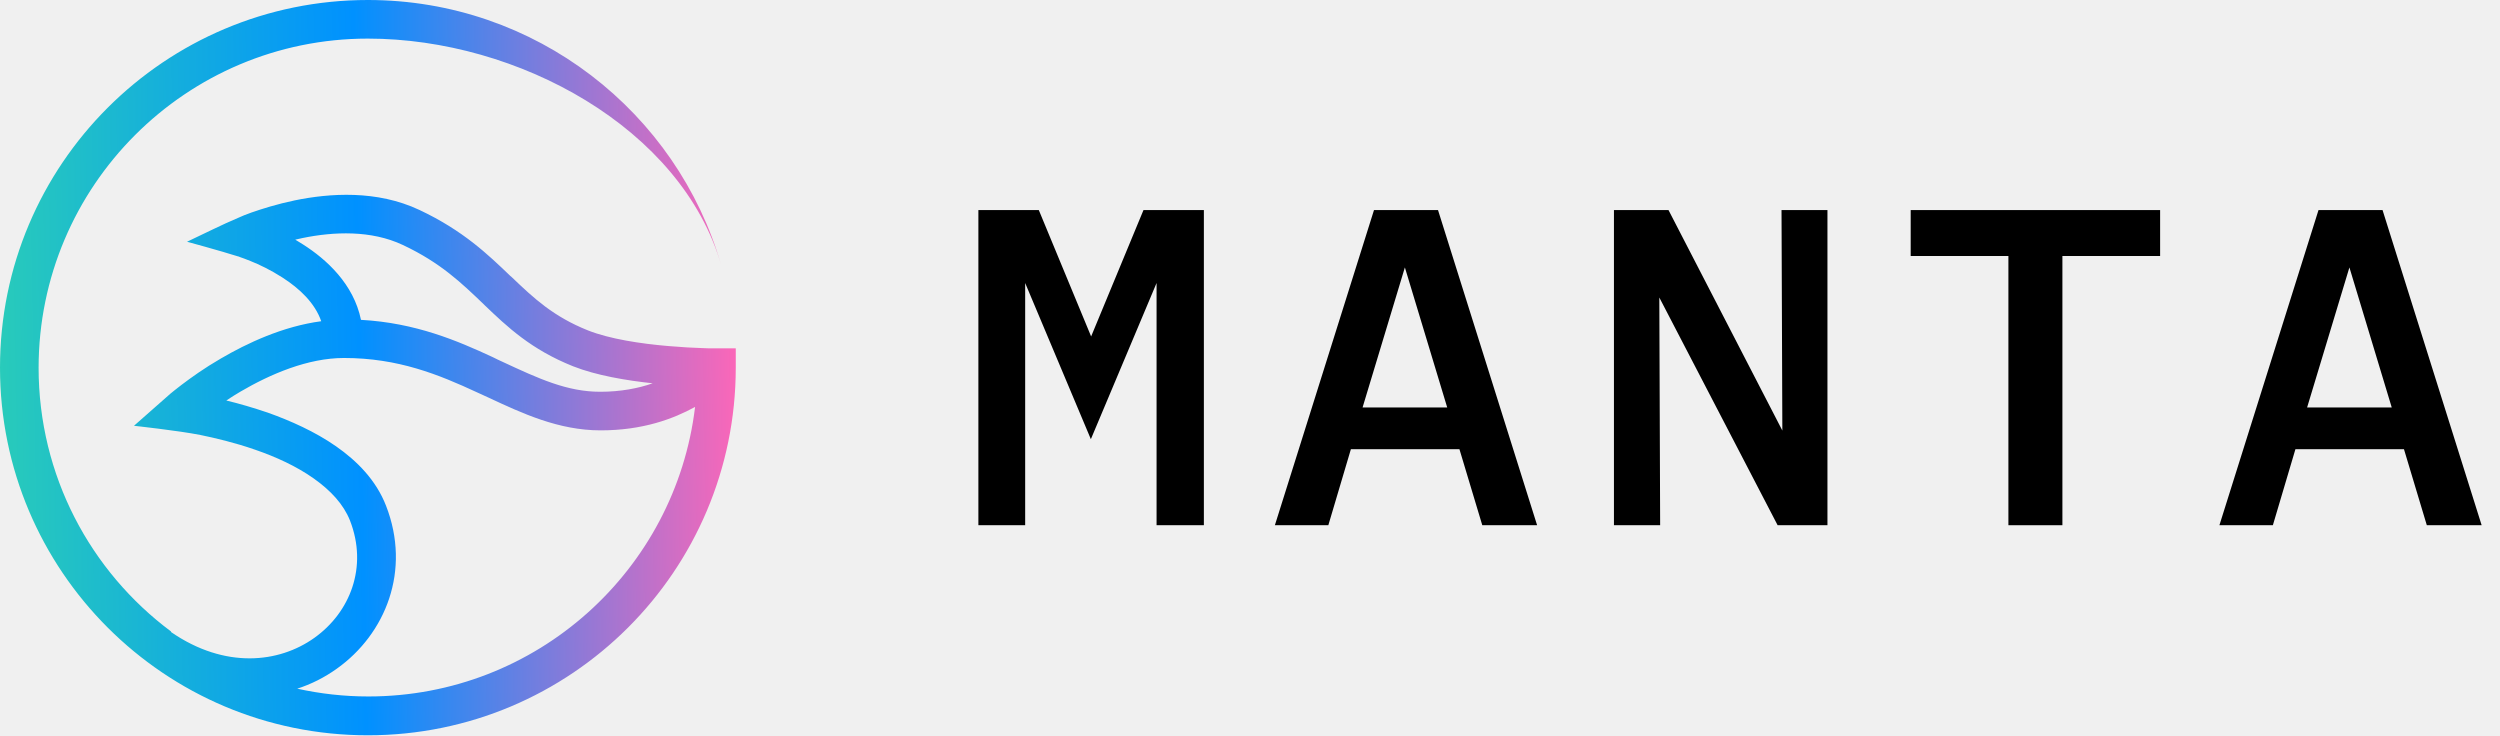
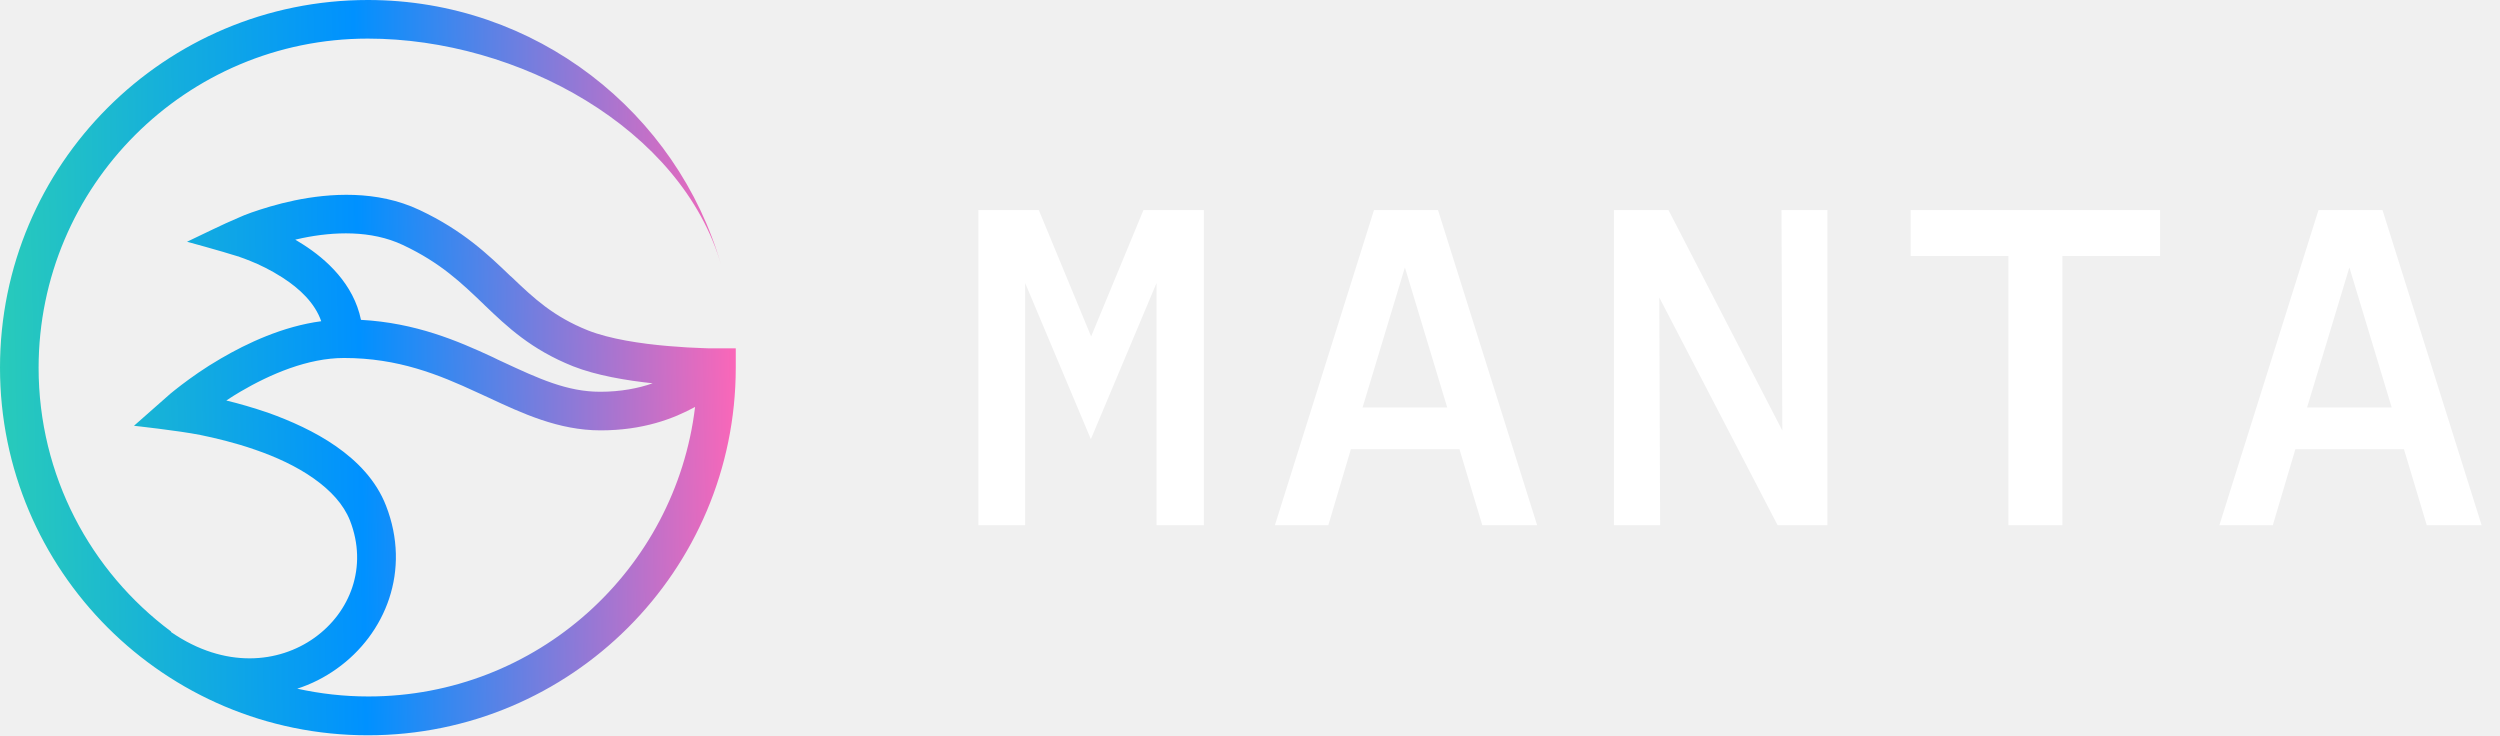
<svg xmlns="http://www.w3.org/2000/svg" width="102" height="30" viewBox="0 0 102 30" fill="none">
-   <path fill-rule="evenodd" clip-rule="evenodd" d="M6.975 25.762C3.694 23.316 1.575 19.406 1.575 15C1.584 7.584 7.594 1.575 15.009 1.575C21.131 1.575 27.816 5.231 29.428 10.828C27.628 4.575 21.853 0 15.009 0C6.722 0 0 6.713 0 15C0 23.288 6.722 30 15.009 30C23.297 30 30.019 23.288 30.019 15V14.213H29.194C29.194 14.213 29.128 14.213 29.081 14.213C28.988 14.213 28.847 14.213 28.669 14.203C28.312 14.194 27.825 14.166 27.272 14.119C26.147 14.025 24.863 13.828 23.991 13.481C22.584 12.919 21.788 12.178 20.878 11.306L20.822 11.259C19.913 10.387 18.891 9.403 17.119 8.569C15.375 7.744 13.444 7.884 12.028 8.175C11.306 8.325 10.688 8.522 10.256 8.672C10.041 8.747 9.863 8.822 9.741 8.878C9.028 9.178 8.334 9.534 7.631 9.863C7.631 9.863 9.009 10.238 9.684 10.453C9.713 10.453 9.75 10.472 9.797 10.491C9.9 10.528 10.041 10.575 10.219 10.65C10.575 10.791 11.044 11.016 11.512 11.316C12.244 11.784 12.853 12.375 13.106 13.106C11.55 13.312 10.088 13.997 9 14.634C8.334 15.019 7.791 15.412 7.406 15.703C7.209 15.853 7.059 15.975 6.956 16.059C6.872 16.134 5.466 17.372 5.466 17.372C5.466 17.372 7.275 17.569 8.175 17.747C8.766 17.869 9.572 18.056 10.406 18.347C11.25 18.637 12.094 19.022 12.797 19.519C13.5 20.016 14.016 20.578 14.278 21.234C15.019 23.128 14.287 24.984 12.825 26.025C11.381 27.056 9.178 27.3 6.984 25.791L6.975 25.762ZM12.103 28.106C12.694 27.919 13.247 27.637 13.744 27.281C15.731 25.866 16.781 23.278 15.75 20.634C15.347 19.594 14.569 18.806 13.706 18.206C12.844 17.606 11.85 17.166 10.931 16.837C10.322 16.631 9.741 16.462 9.234 16.341C9.412 16.219 9.609 16.097 9.816 15.975C11.034 15.262 12.562 14.606 14.034 14.606C16.247 14.606 17.897 15.281 19.472 16.012C19.613 16.078 19.762 16.144 19.903 16.209C21.309 16.866 22.791 17.559 24.506 17.559C26.222 17.559 27.469 17.091 28.359 16.603C27.562 23.259 21.9 28.416 15.028 28.416C14.025 28.416 13.059 28.303 12.122 28.097L12.103 28.106ZM26.634 15.637C26.044 15.844 25.322 15.984 24.488 15.984C23.137 15.984 21.984 15.45 20.512 14.766C20.381 14.709 20.25 14.644 20.119 14.578C18.647 13.894 16.95 13.172 14.728 13.05C14.428 11.588 13.322 10.584 12.366 9.975C12.262 9.909 12.15 9.844 12.047 9.778C12.141 9.759 12.244 9.731 12.338 9.713C13.613 9.45 15.141 9.384 16.434 9.994C17.972 10.716 18.834 11.55 19.734 12.412L19.762 12.441C20.691 13.331 21.666 14.259 23.381 14.944C24.328 15.319 25.566 15.525 26.616 15.637H26.634Z" fill="url(#paint0_linear_1_334)" />
-   <path d="M39.918 21.429V8.571H42.383L44.518 13.728L46.654 8.571H49.118V21.429H47.188V11.547L44.507 17.919L41.827 11.547V21.429H39.93H39.918Z" fill="black" />
-   <path d="M52.015 21.429L56.059 8.571H58.671L62.714 21.429H60.477L59.545 18.328H55.116L54.196 21.429H52.026H52.015ZM55.593 16.624H59.046L57.319 10.911L55.593 16.624Z" fill="black" />
-   <path d="M65.849 21.429V8.571H68.075L72.72 17.567L72.686 8.571H74.56V21.429H72.527L67.7 12.138L67.734 21.429H65.86H65.849Z" fill="black" />
-   <path d="M81.943 21.429V10.445H77.956V8.571H88.133V10.445H84.146V21.429H81.943Z" fill="black" />
-   <path d="M90.552 21.429L94.595 8.571H97.208L101.251 21.429H99.014L98.082 18.328H93.653L92.733 21.429H90.563H90.552ZM94.13 16.624H97.583L95.856 10.911L94.13 16.624Z" fill="black" />
+   <path fill-rule="evenodd" clip-rule="evenodd" d="M6.975 25.762C3.694 23.316 1.575 19.406 1.575 15C1.584 7.584 7.594 1.575 15.009 1.575C21.131 1.575 27.816 5.231 29.428 10.828C27.628 4.575 21.853 0 15.009 0C6.722 0 0 6.713 0 15C0 23.288 6.722 30 15.009 30C23.297 30 30.019 23.288 30.019 15V14.213H29.194C29.194 14.213 29.128 14.213 29.081 14.213C28.988 14.213 28.847 14.213 28.669 14.203C28.312 14.194 27.825 14.166 27.272 14.119C26.147 14.025 24.863 13.828 23.991 13.481C22.584 12.919 21.788 12.178 20.878 11.306L20.822 11.259C19.913 10.387 18.891 9.403 17.119 8.569C15.375 7.744 13.444 7.884 12.028 8.175C11.306 8.325 10.688 8.522 10.256 8.672C10.041 8.747 9.863 8.822 9.741 8.878C9.028 9.178 8.334 9.534 7.631 9.863C7.631 9.863 9.009 10.238 9.684 10.453C9.713 10.453 9.75 10.472 9.797 10.491C9.9 10.528 10.041 10.575 10.219 10.65C10.575 10.791 11.044 11.016 11.512 11.316C12.244 11.784 12.853 12.375 13.106 13.106C11.55 13.312 10.088 13.997 9 14.634C8.334 15.019 7.791 15.412 7.406 15.703C7.209 15.853 7.059 15.975 6.956 16.059C6.872 16.134 5.466 17.372 5.466 17.372C5.466 17.372 7.275 17.569 8.175 17.747C8.766 17.869 9.572 18.056 10.406 18.347C11.25 18.637 12.094 19.022 12.797 19.519C13.5 20.016 14.016 20.578 14.278 21.234C15.019 23.128 14.287 24.984 12.825 26.025C11.381 27.056 9.178 27.3 6.984 25.791L6.975 25.762ZM12.103 28.106C12.694 27.919 13.247 27.637 13.744 27.281C15.731 25.866 16.781 23.278 15.75 20.634C15.347 19.594 14.569 18.806 13.706 18.206C12.844 17.606 11.85 17.166 10.931 16.837C10.322 16.631 9.741 16.462 9.234 16.341C9.412 16.219 9.609 16.097 9.816 15.975C11.034 15.262 12.562 14.606 14.034 14.606C16.247 14.606 17.897 15.281 19.472 16.012C19.613 16.078 19.762 16.144 19.903 16.209C21.309 16.866 22.791 17.559 24.506 17.559C26.222 17.559 27.469 17.091 28.359 16.603C27.562 23.259 21.9 28.416 15.028 28.416C14.025 28.416 13.059 28.303 12.122 28.097L12.103 28.106ZM26.634 15.637C26.044 15.844 25.322 15.984 24.488 15.984C23.137 15.984 21.984 15.45 20.512 14.766C20.381 14.709 20.25 14.644 20.119 14.578C18.647 13.894 16.95 13.172 14.728 13.05C14.428 11.588 13.322 10.584 12.366 9.975C12.262 9.909 12.15 9.844 12.047 9.778C12.141 9.759 12.244 9.731 12.338 9.713C13.613 9.45 15.141 9.384 16.434 9.994C17.972 10.716 18.834 11.55 19.734 12.412L19.762 12.441C20.691 13.331 21.666 14.259 23.381 14.944C24.328 15.319 25.566 15.525 26.616 15.637H26.634Z" fill="url(#paint0_linear_4012_14438)" />
+   <path d="M39.918 21.428V8.571H42.383L44.518 13.728L46.653 8.571H49.118V21.428H47.187V11.547L44.507 17.919L41.826 11.547V21.428H39.929H39.918Z" fill="white" />
+   <path d="M52.016 21.428L56.059 8.571H58.671L62.715 21.428H60.477L59.546 18.328H55.116L54.196 21.428H52.027H52.016ZM55.593 16.624H59.046L57.32 10.911L55.593 16.624Z" fill="white" />
+   <path d="M65.848 21.428V8.571H68.074L72.719 17.567L72.685 8.571H74.559V21.428H72.526L67.699 12.138L67.733 21.428H65.859H65.848Z" fill="white" />
+   <path d="M81.942 21.428V10.445H77.955V8.571H88.132V10.445H84.145V21.428H81.942Z" fill="white" />
+   <path d="M90.551 21.428L94.594 8.571H97.207L101.25 21.428H99.012L98.081 18.328H93.651L92.731 21.428H90.562H90.551ZM94.129 16.624H97.581L95.855 10.911L94.129 16.624Z" fill="white" />
  <defs>
-     <linearGradient id="paint0_linear_1_334" x1="-0.272" y1="15.281" x2="30.291" y2="14.719" gradientUnits="userSpaceOnUse">
+     <linearGradient id="paint0_linear_4012_14438" x1="-0.272" y1="15.281" x2="30.291" y2="14.719" gradientUnits="userSpaceOnUse">
      <stop stop-color="#29CCB9" />
      <stop offset="0.49" stop-color="#0091FF" />
      <stop offset="1" stop-color="#FF66B7" />
    </linearGradient>
  </defs>
</svg>
